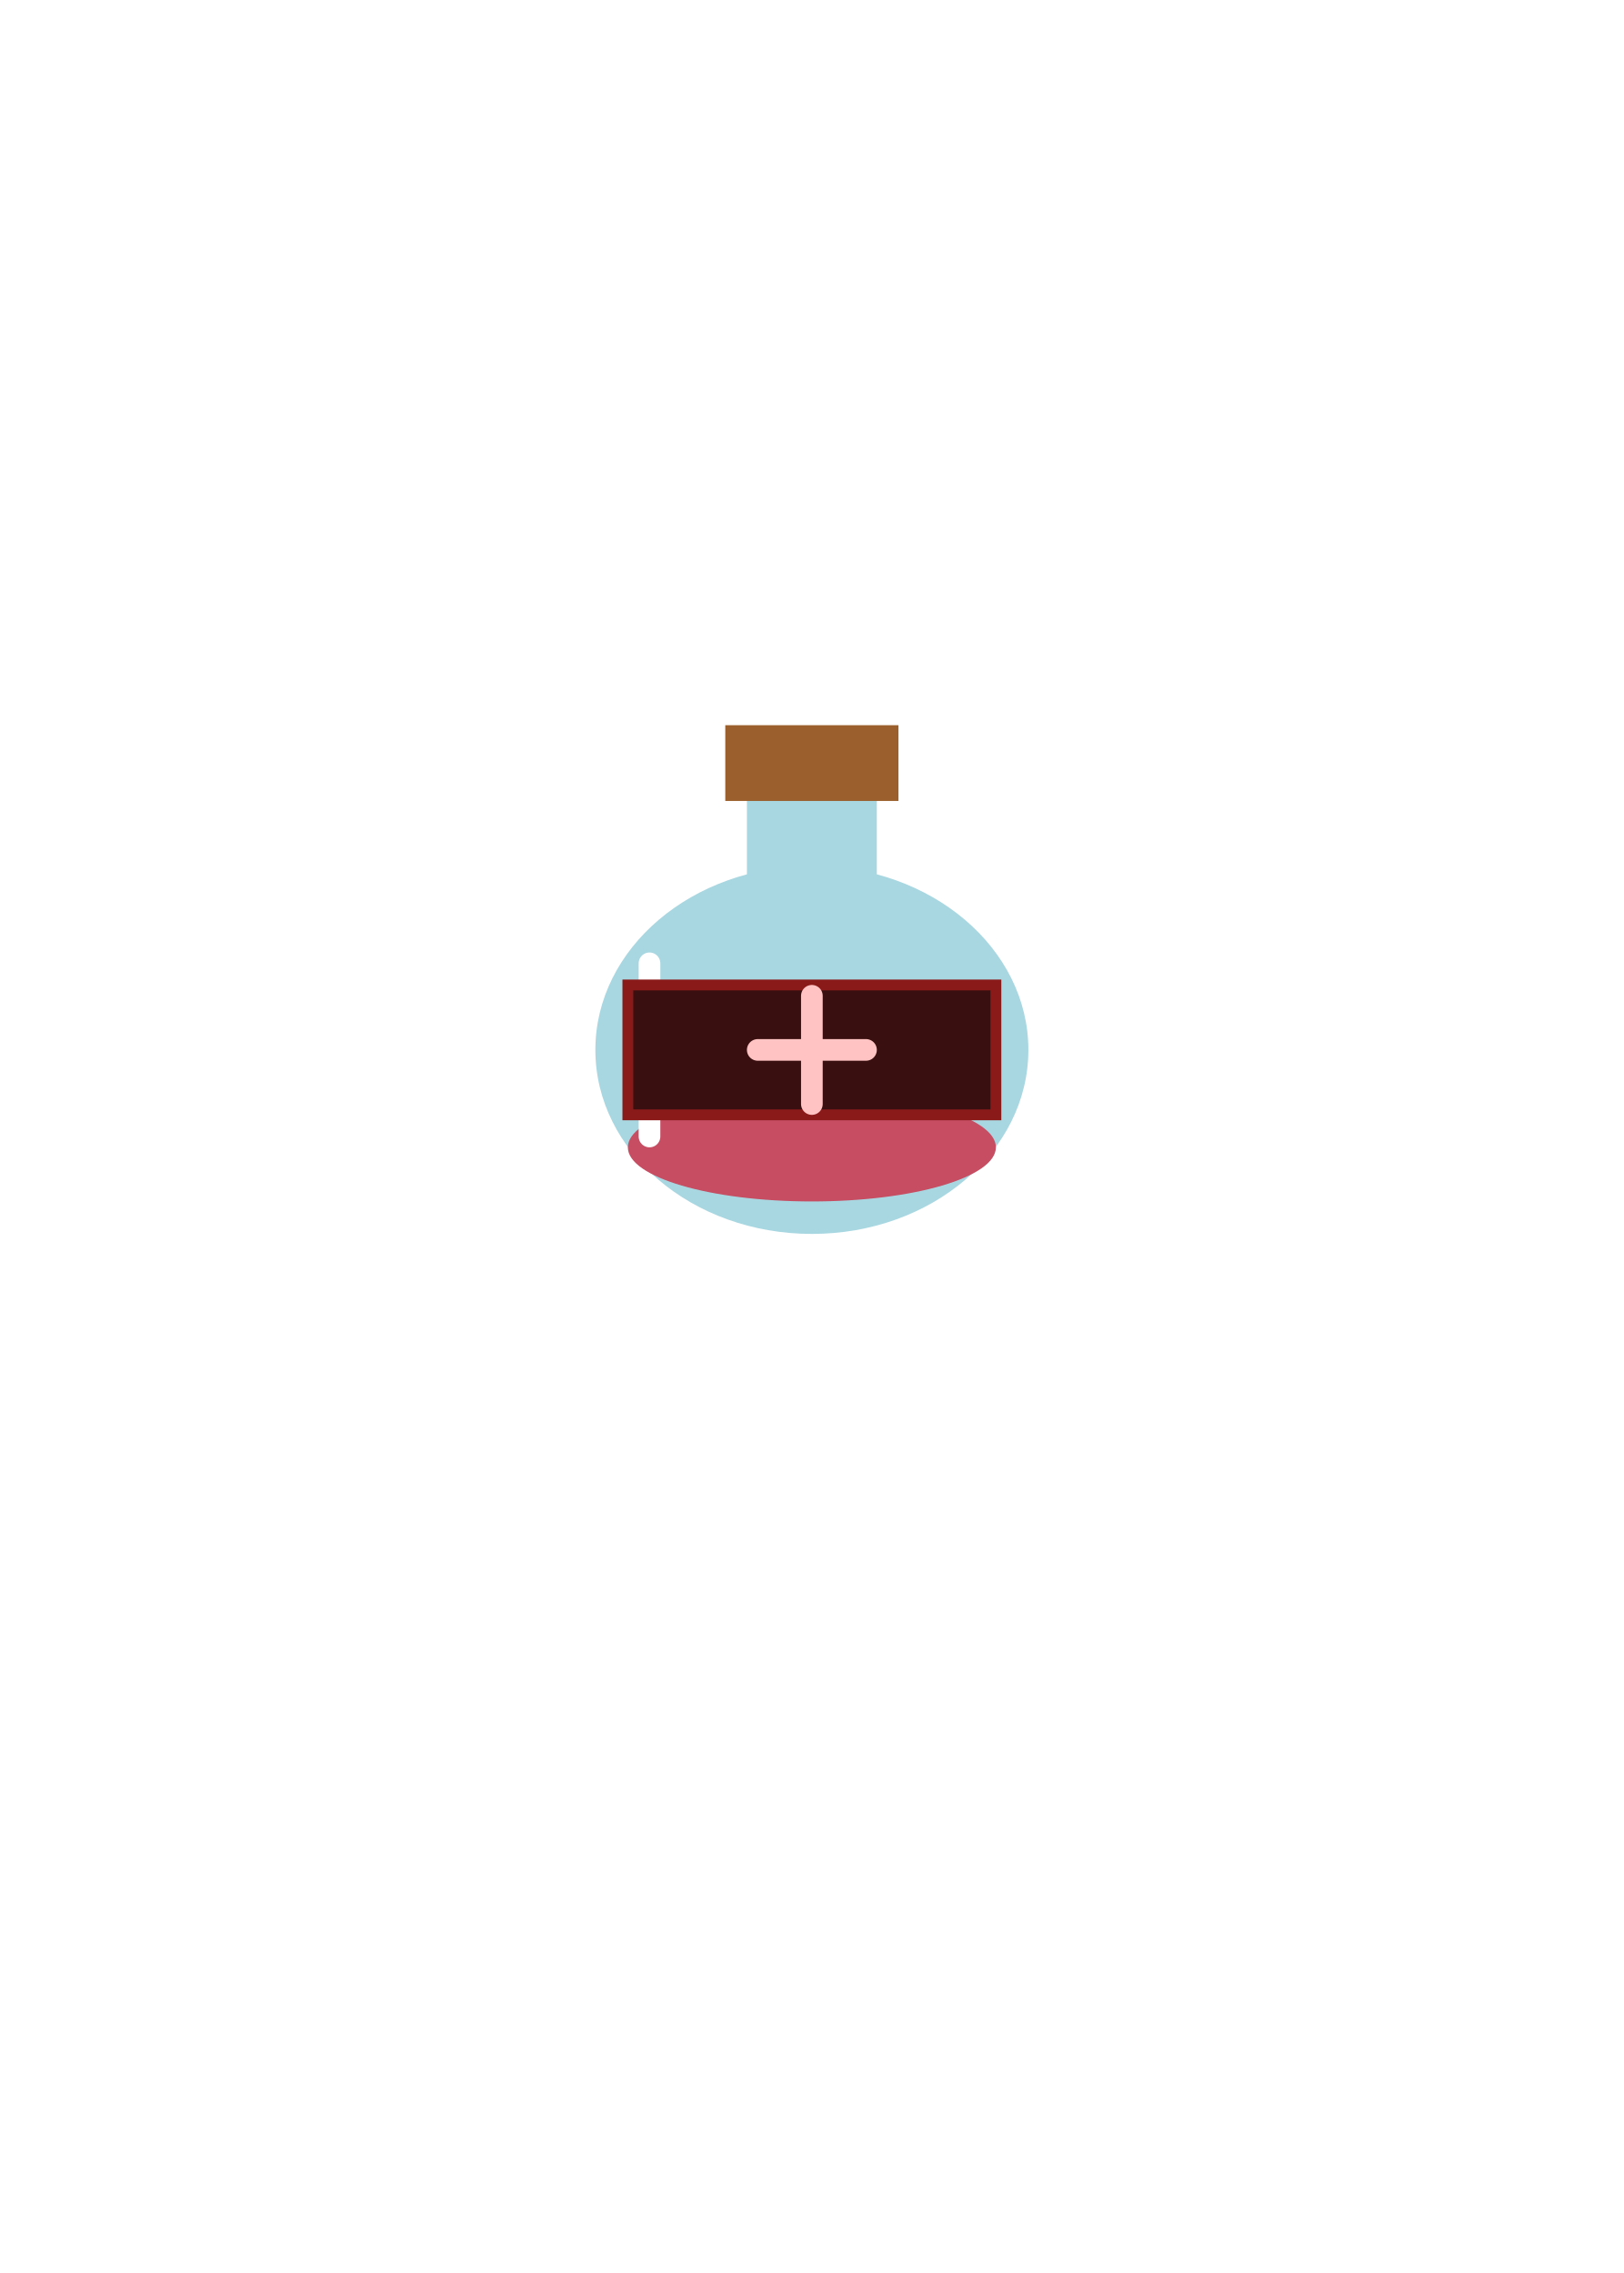
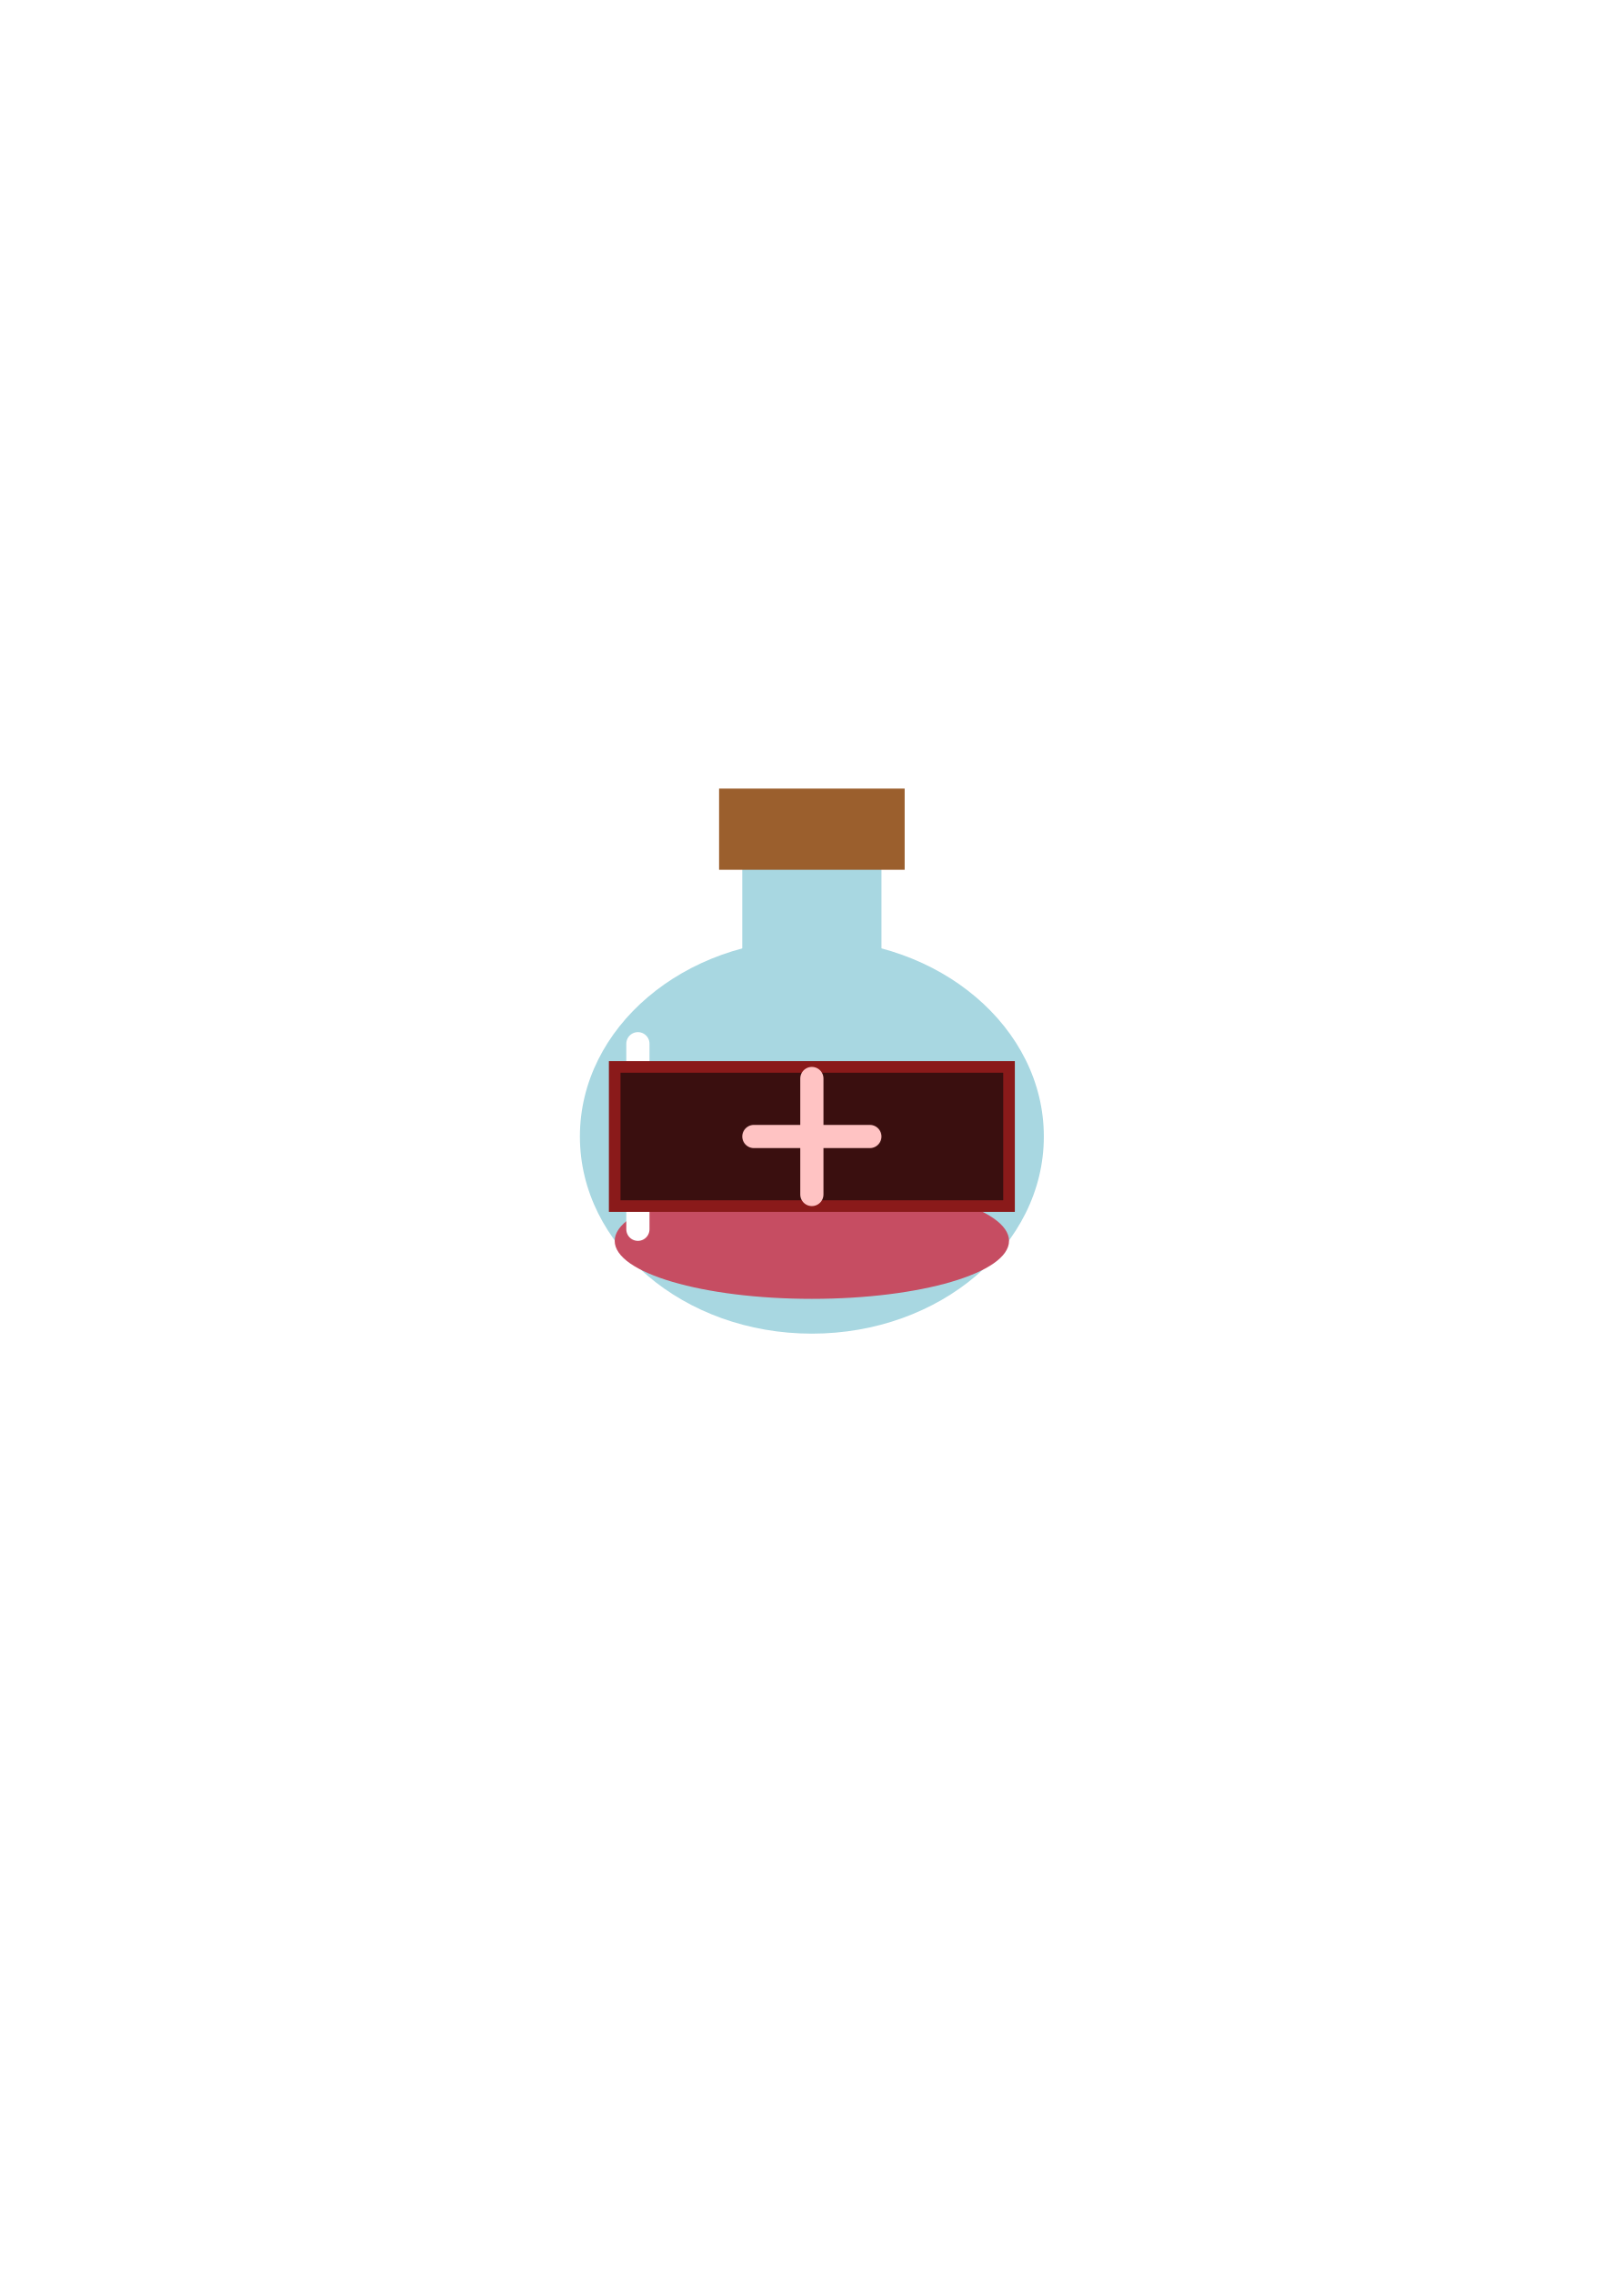
- <svg xmlns="http://www.w3.org/2000/svg" width="150" height="210" viewBox="0 0 150 210">
+ <svg xmlns="http://www.w3.org/2000/svg" width="150" height="210" viewBox="5 22 140 150">
  <ellipse cx="75.00" cy="97.00" rx="20.00" ry="17.00" fill="rgb(168,215,225)" />
  <ellipse cx="75.00" cy="106.00" rx="17.00" ry="5.00" fill="rgb(198,77,98)" />
  <line x1="60" y1="89" x2="60" y2="105" stroke="rgb(255,255,255)" stroke-width="2" stroke-linecap="round" />
  <rect x="69" y="72" width="12" height="10" fill="rgb(168,215,225)" />
  <rect x="67" y="67" width="16" height="7" fill="rgb(155,95,45)" />
  <rect x="58" y="91" width="34" height="12" fill="rgb(58,15,15)" />
  <rect x="58" y="91" width="34" height="12" fill="none" stroke="rgb(138,26,26)" stroke-width="1" />
  <line x1="75" y1="92" x2="75" y2="102" stroke="rgb(255,195,195)" stroke-width="2" stroke-linecap="round" />
  <line x1="70" y1="97" x2="80" y2="97" stroke="rgb(255,195,195)" stroke-width="2" stroke-linecap="round" />
</svg>
